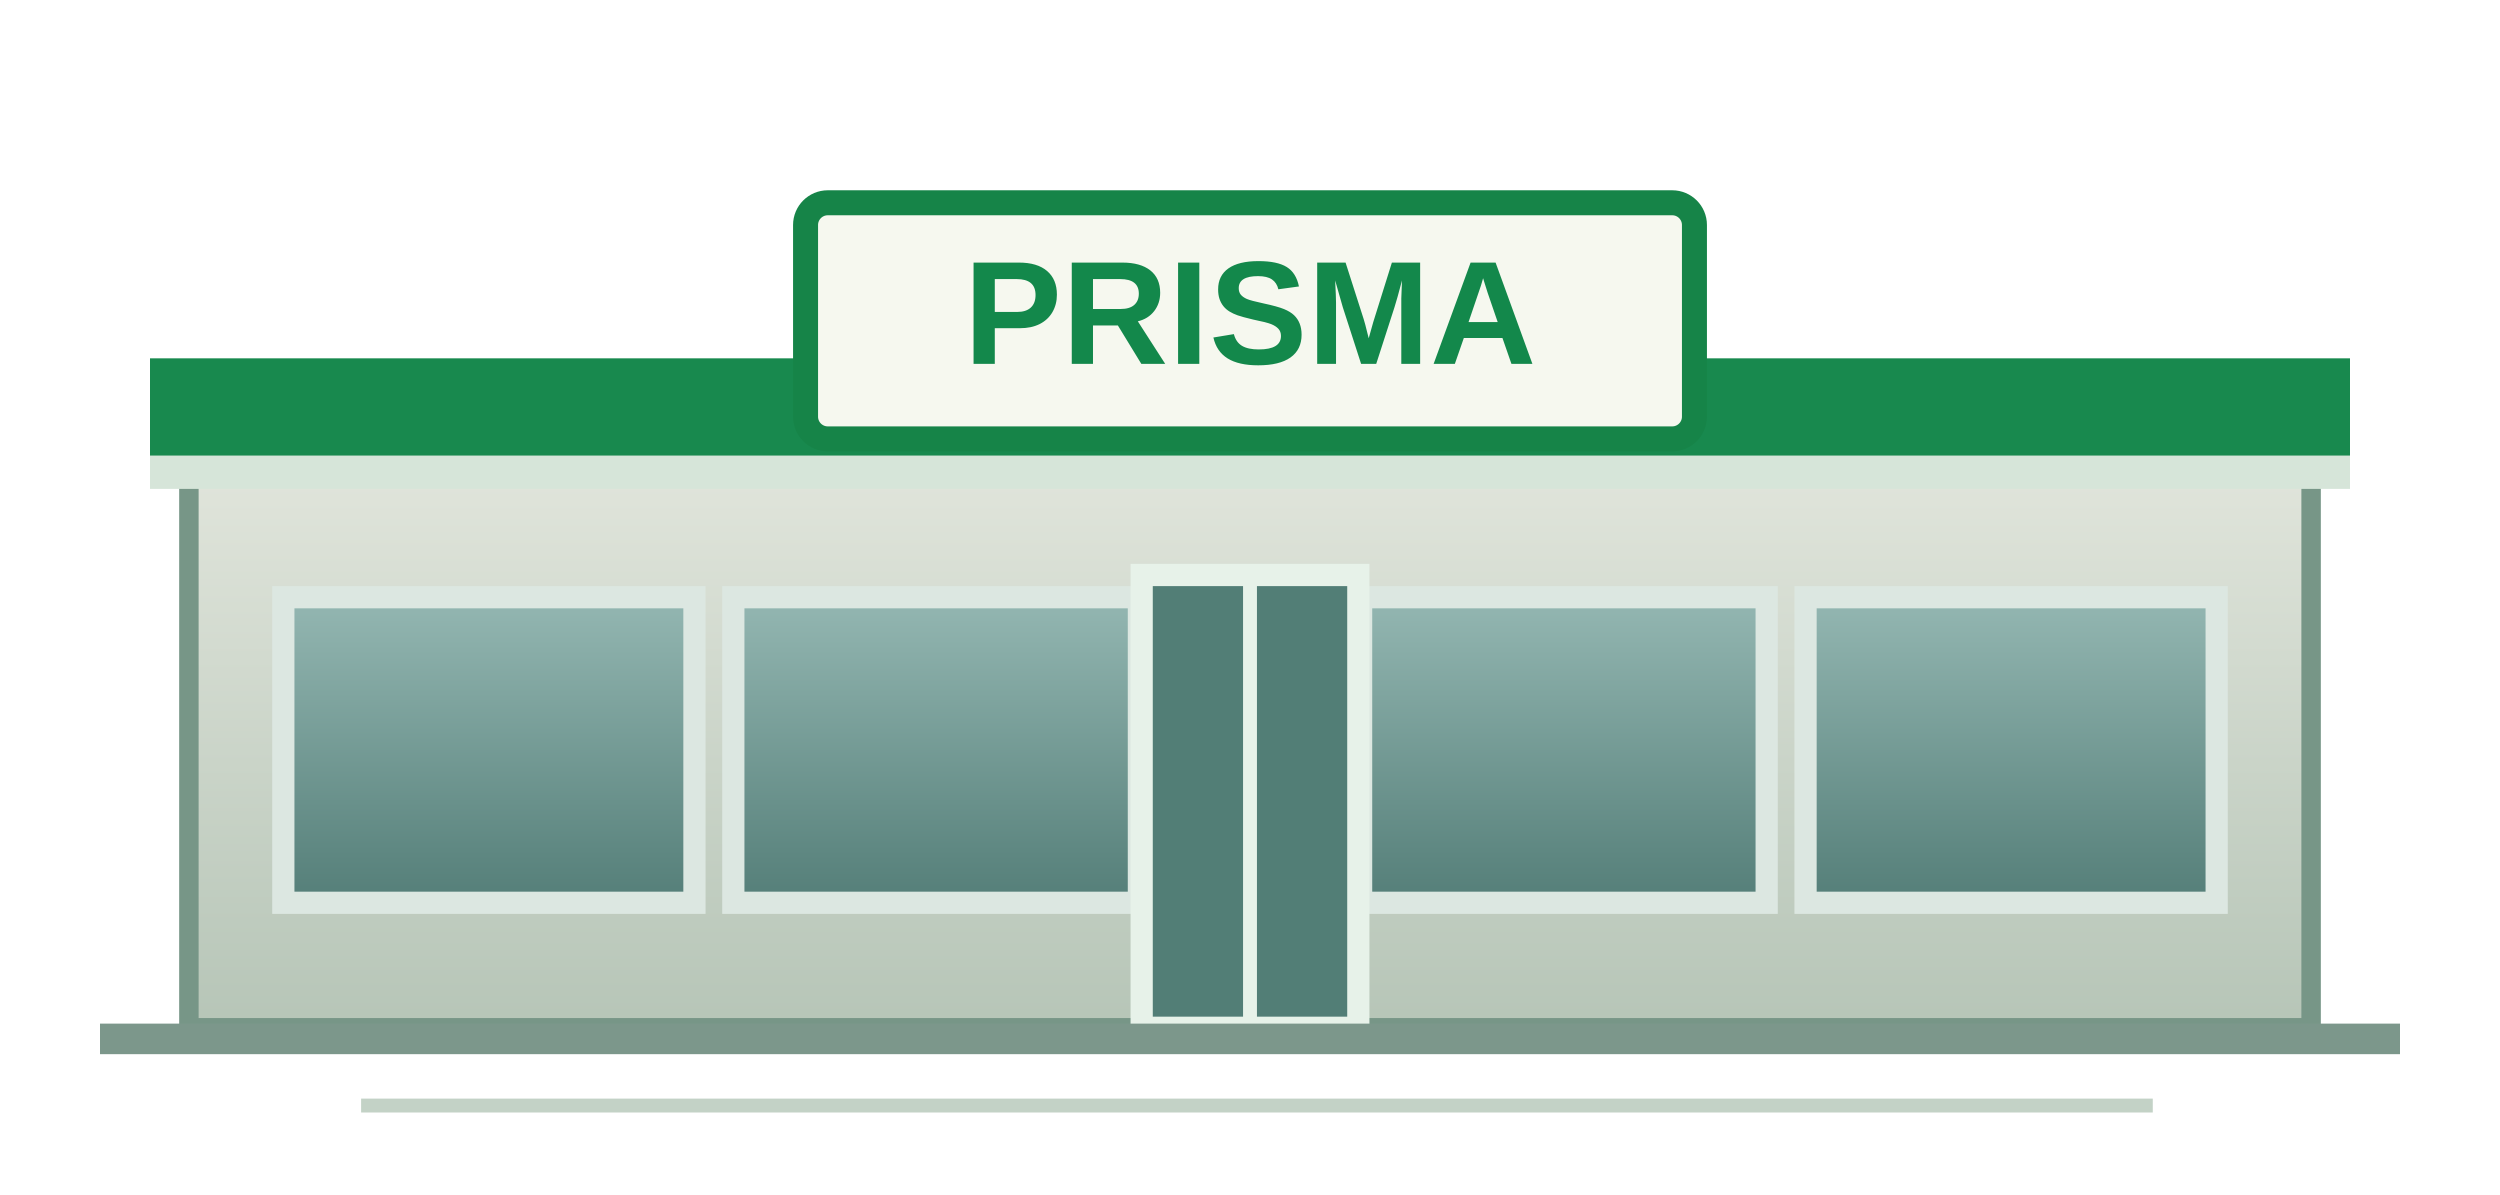
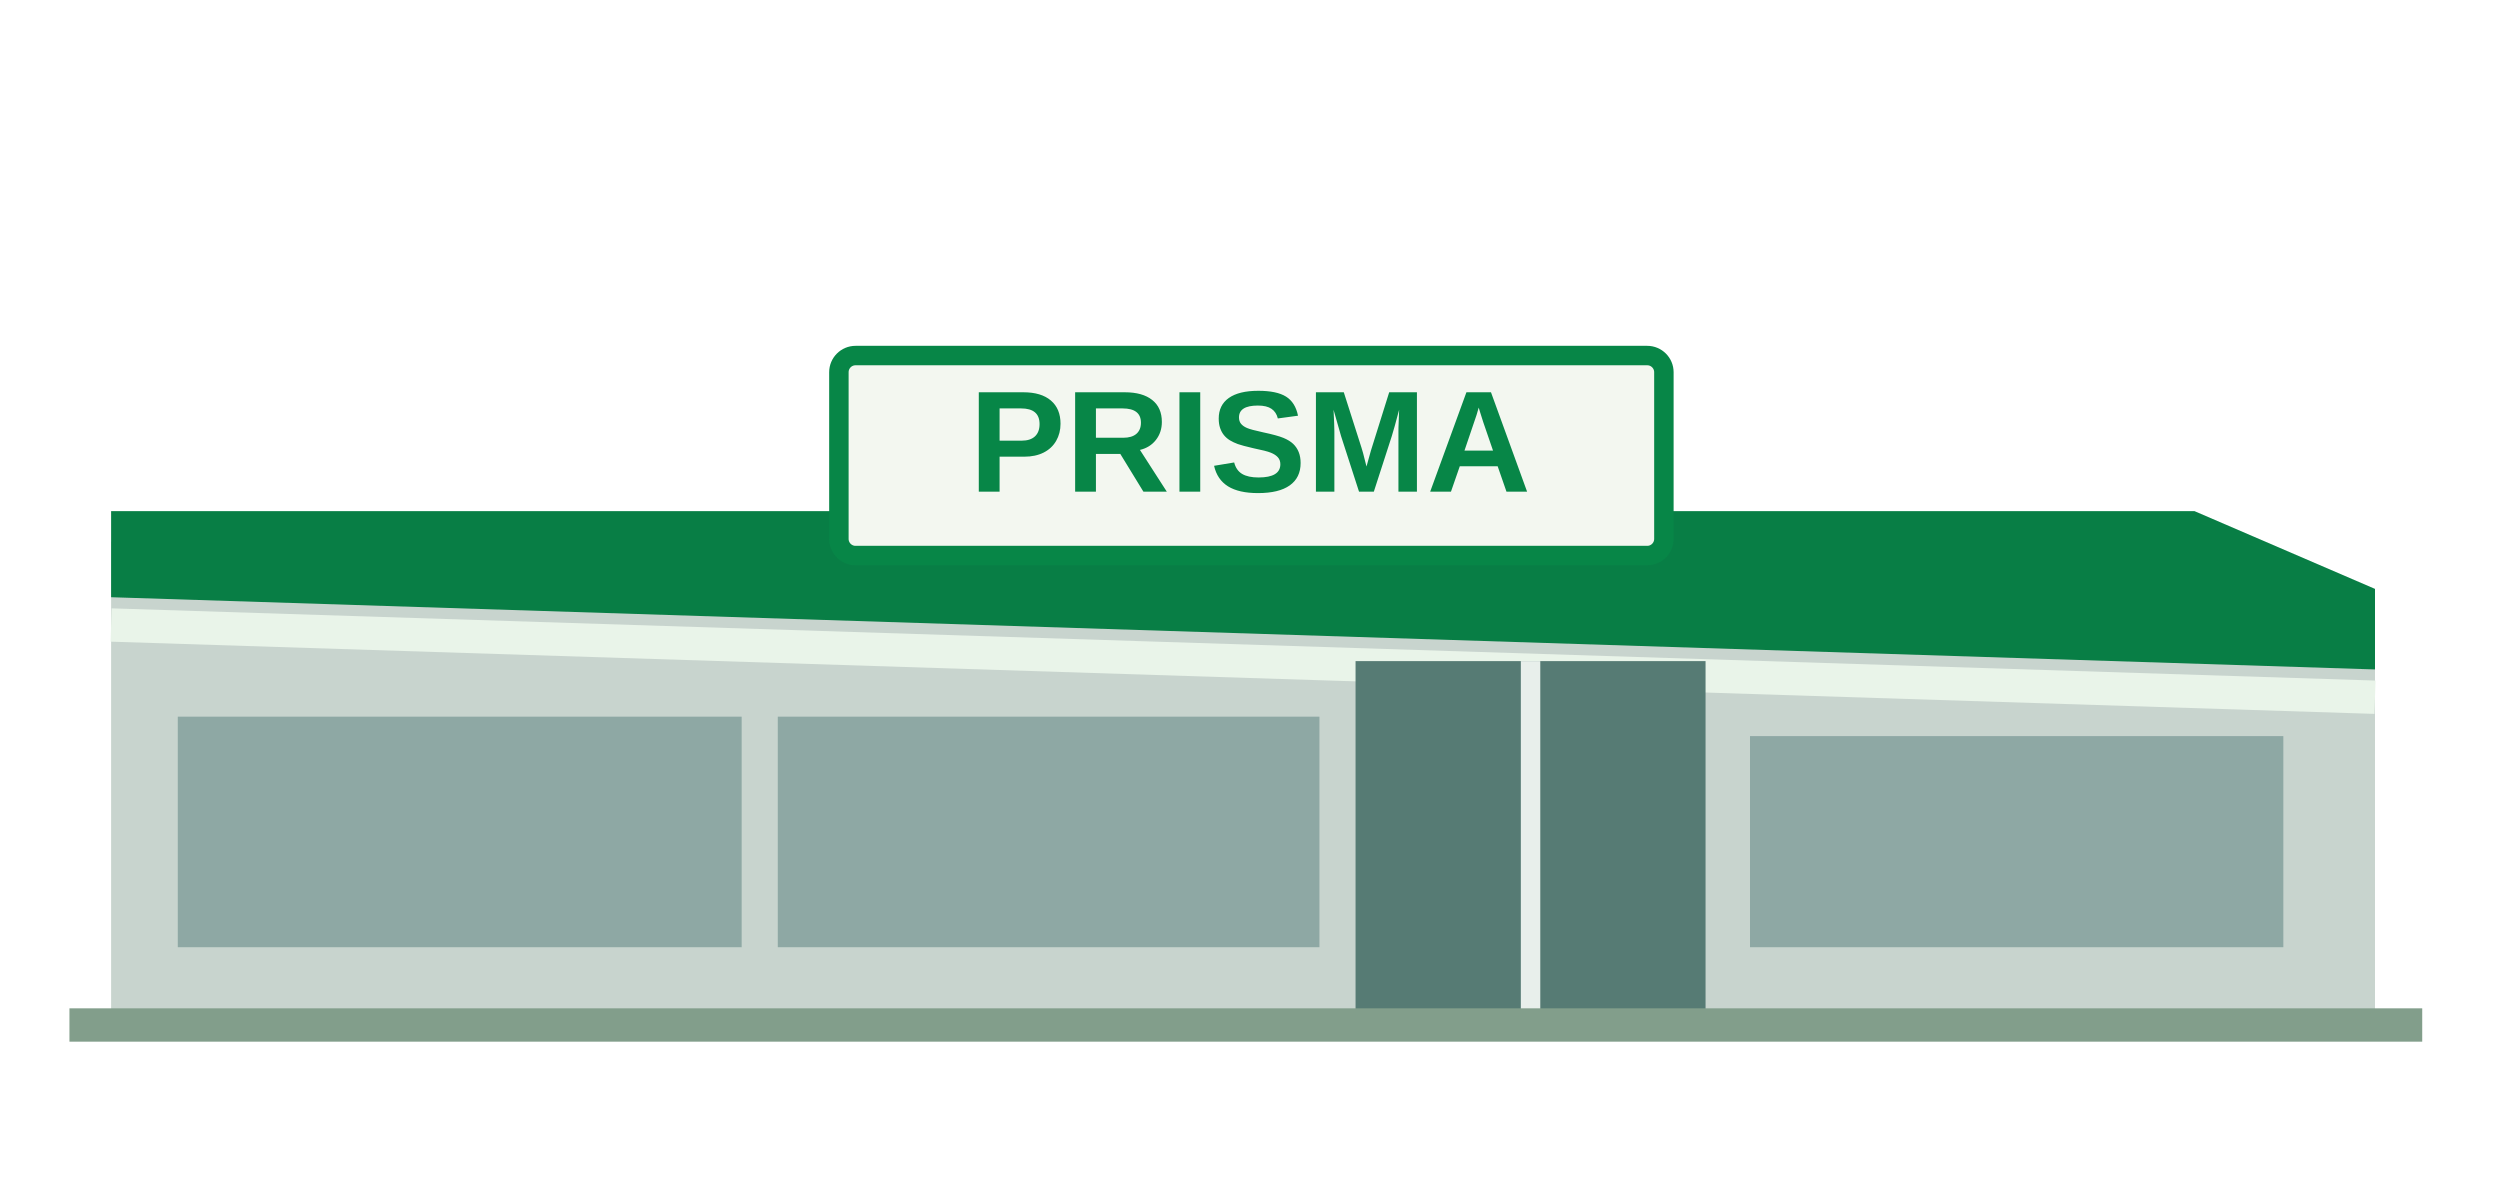
<svg xmlns="http://www.w3.org/2000/svg" viewBox="0 0 900 430">
-   <defs>
-     <linearGradient id="wall" x2="0" y2="1">
-       <stop stop-color="#e6e9e0" />
-       <stop offset="1" stop-color="#b6c5b7" />
-     </linearGradient>
-     <linearGradient id="glass" x2="0" y2="1">
-       <stop stop-color="#94b7b2" />
-       <stop offset="1" stop-color="#547e78" />
-     </linearGradient>
-   </defs>
  <rect width="900" height="430" fill="none" />
-   <path d="M68 142H832V370H68Z" fill="url(#wall)" stroke="#779687" stroke-width="7" />
-   <path d="M54 129H846V165H54Z" fill="#18894e" />
-   <path d="M54 164H846V176H54Z" fill="#d6e5d9" />
-   <rect x="290" y="73" width="320" height="85" rx="8" fill="#f6f8ef" stroke="#168448" stroke-width="9" />
-   <text x="450" y="131" text-anchor="middle" font-family="Arial,sans-serif" font-weight="900" font-size="53" fill="#13884b">PRISMA</text>
-   <g fill="url(#glass)" stroke="#dce7e1" stroke-width="8">
-     <rect x="102" y="215" width="148" height="110" />
-     <rect x="264" y="215" width="146" height="110" />
-     <rect x="490" y="215" width="146" height="110" />
-     <rect x="650" y="215" width="148" height="110" />
-   </g>
-   <rect x="411" y="207" width="78" height="163" fill="#527e76" stroke="#e7f2e9" stroke-width="8" />
-   <path d="M450 208V367" stroke="#e7f2e9" stroke-width="5" />
-   <path d="M36 374H864" stroke="#7c978b" stroke-width="11" />
-   <path d="M130 398H775" stroke="#c3d2c6" stroke-width="5" />
+   <path d="M40 195L795 195L855 215L855 366L40 366Z" fill="#c8d4ce" />
+   <path d="M40 184L790 184L855 212L855 241L40 215Z" fill="#087e45" />
+   <path d="M40 225L855 251" stroke="#e9f4e9" stroke-width="12" />
+   <rect x="64" y="258" width="203" height="83" fill="#8ea8a4" />
+   <rect x="280" y="258" width="195" height="83" fill="#8ea8a4" />
+   <rect x="630" y="265" width="192" height="76" fill="#8ea8a4" />
+   <path d="M488 238H614V366H488Z" fill="#567b74" />
+   <path d="M551 238V366" stroke="#e8efeb" stroke-width="7" />
+   <rect x="302" y="128" width="297" height="72" rx="6" fill="#f3f7f0" stroke="#078647" stroke-width="7" />
+   <text x="450" y="177" text-anchor="middle" font-family="Arial" font-size="52" font-weight="900" fill="#078647">PRISMA</text>
+   <path d="M25 369H872" stroke="#829e8b" stroke-width="12" />
</svg>
